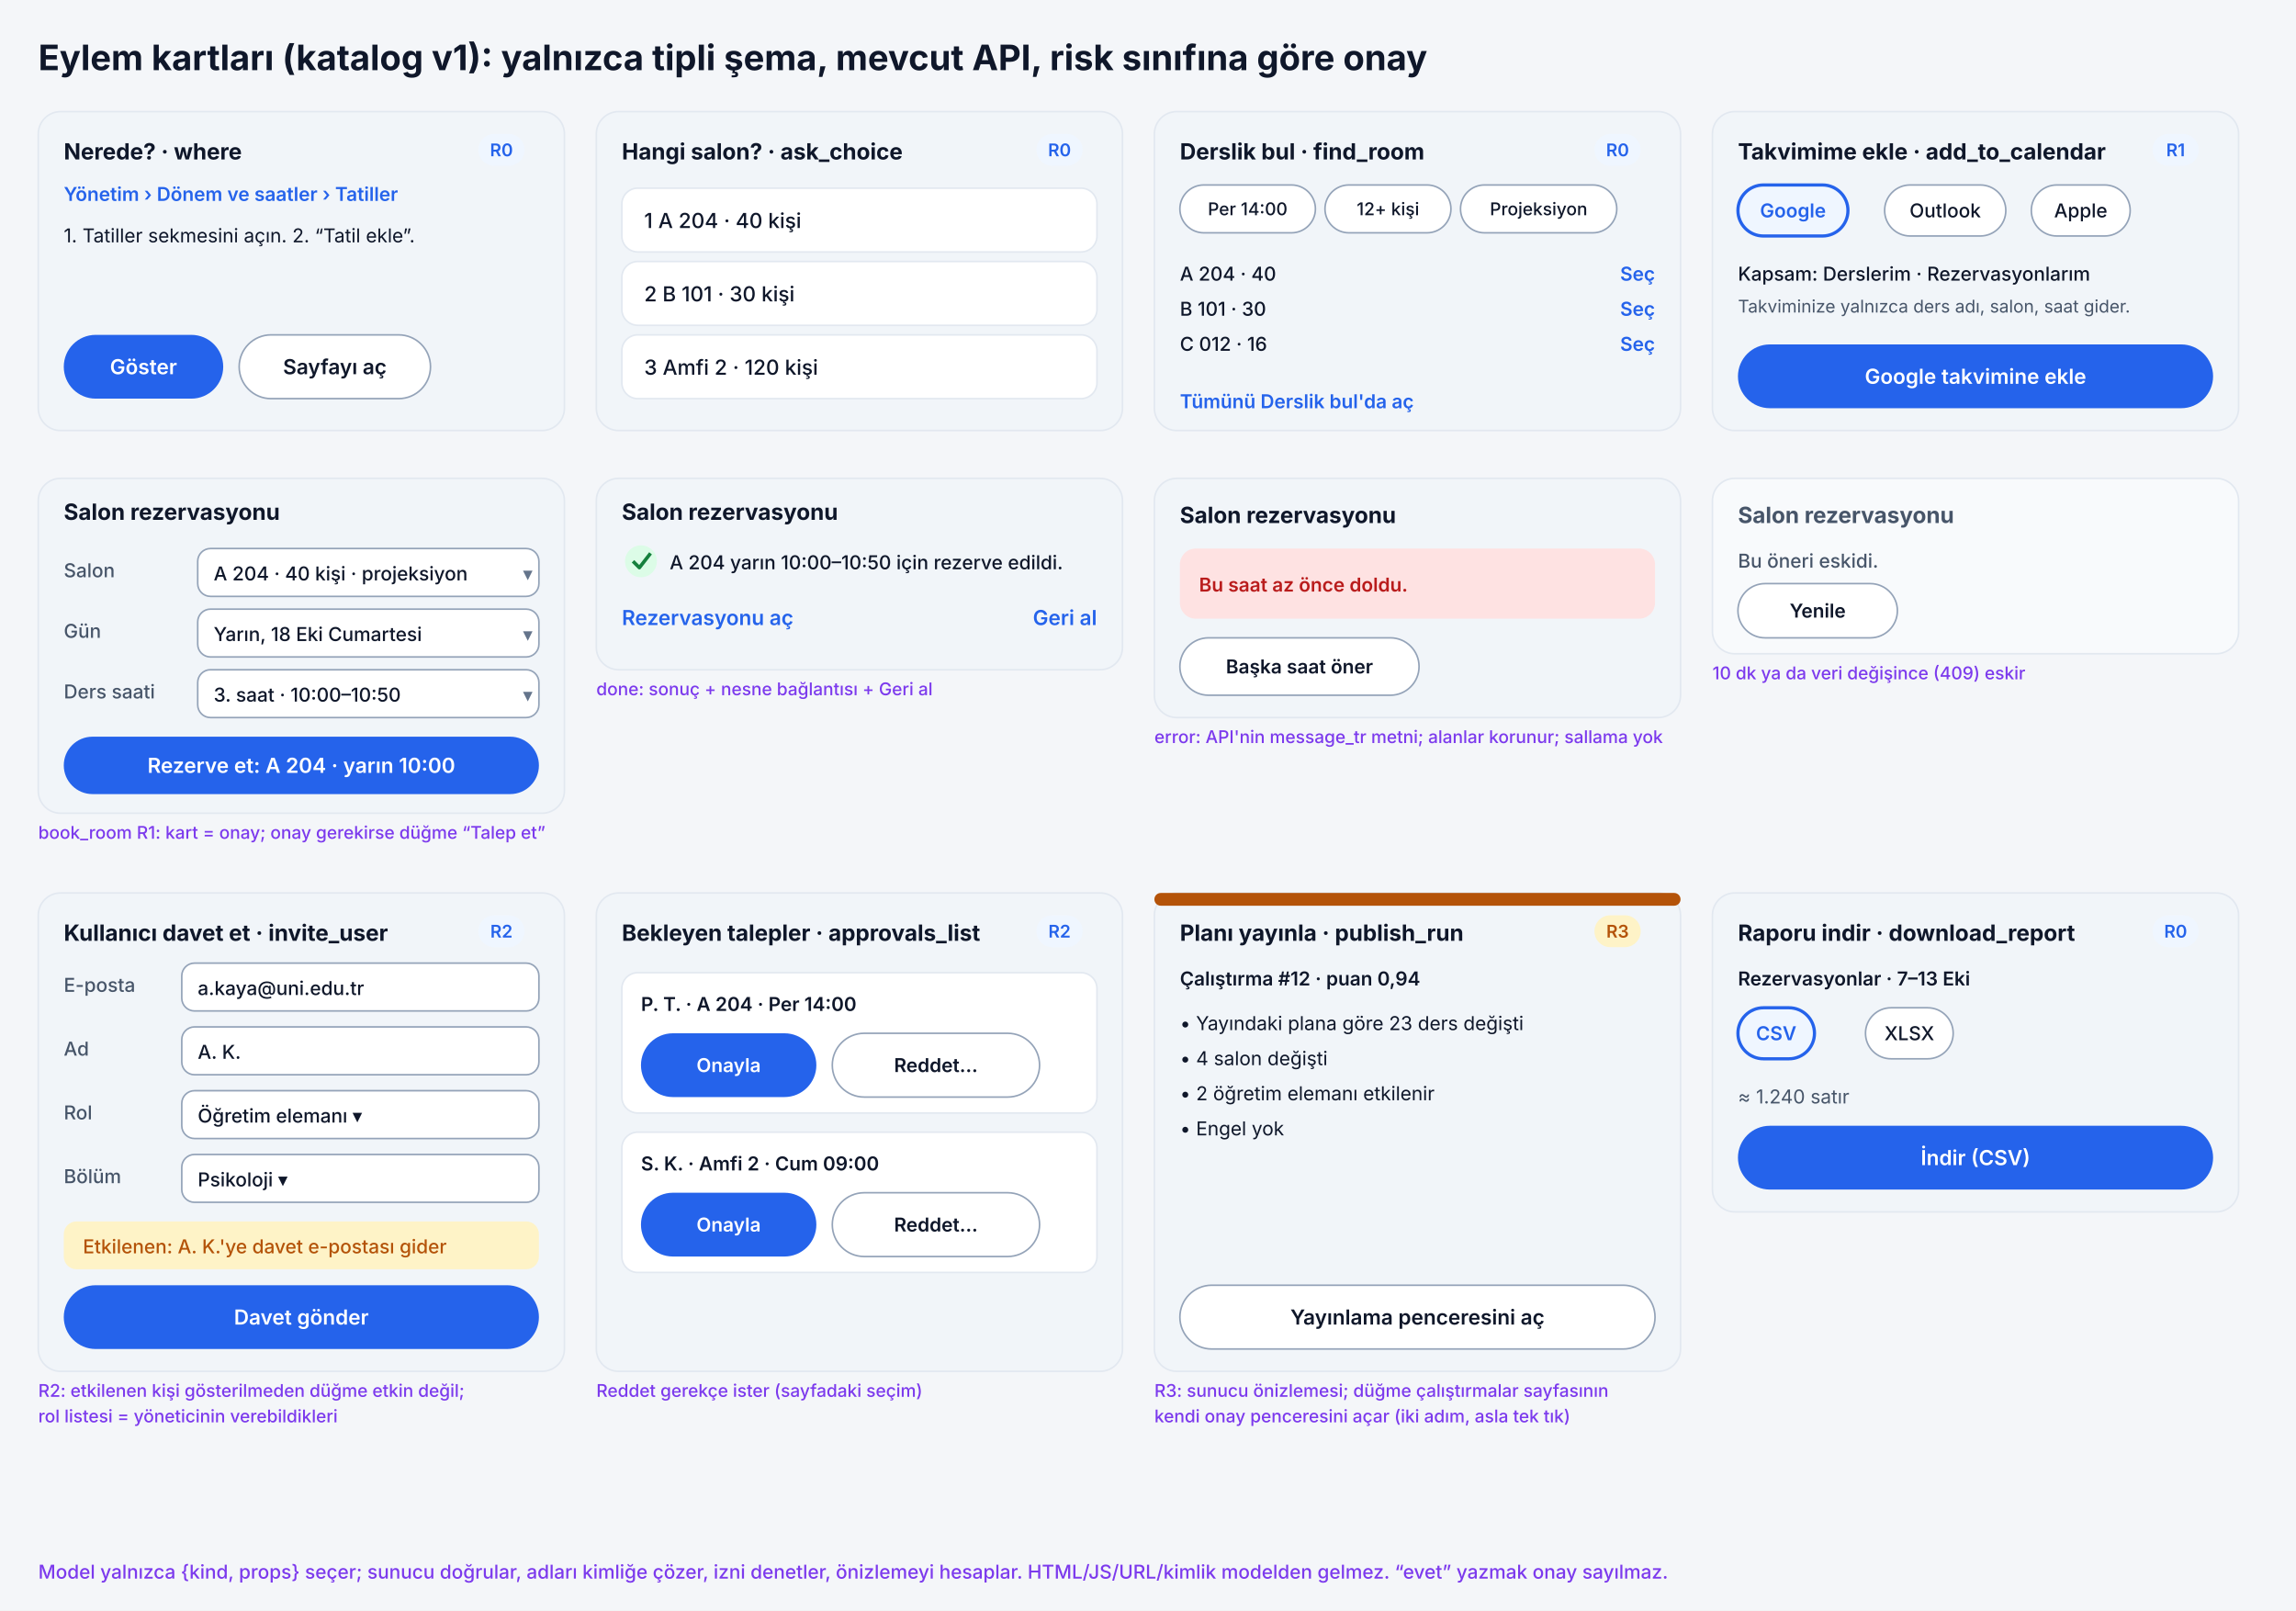
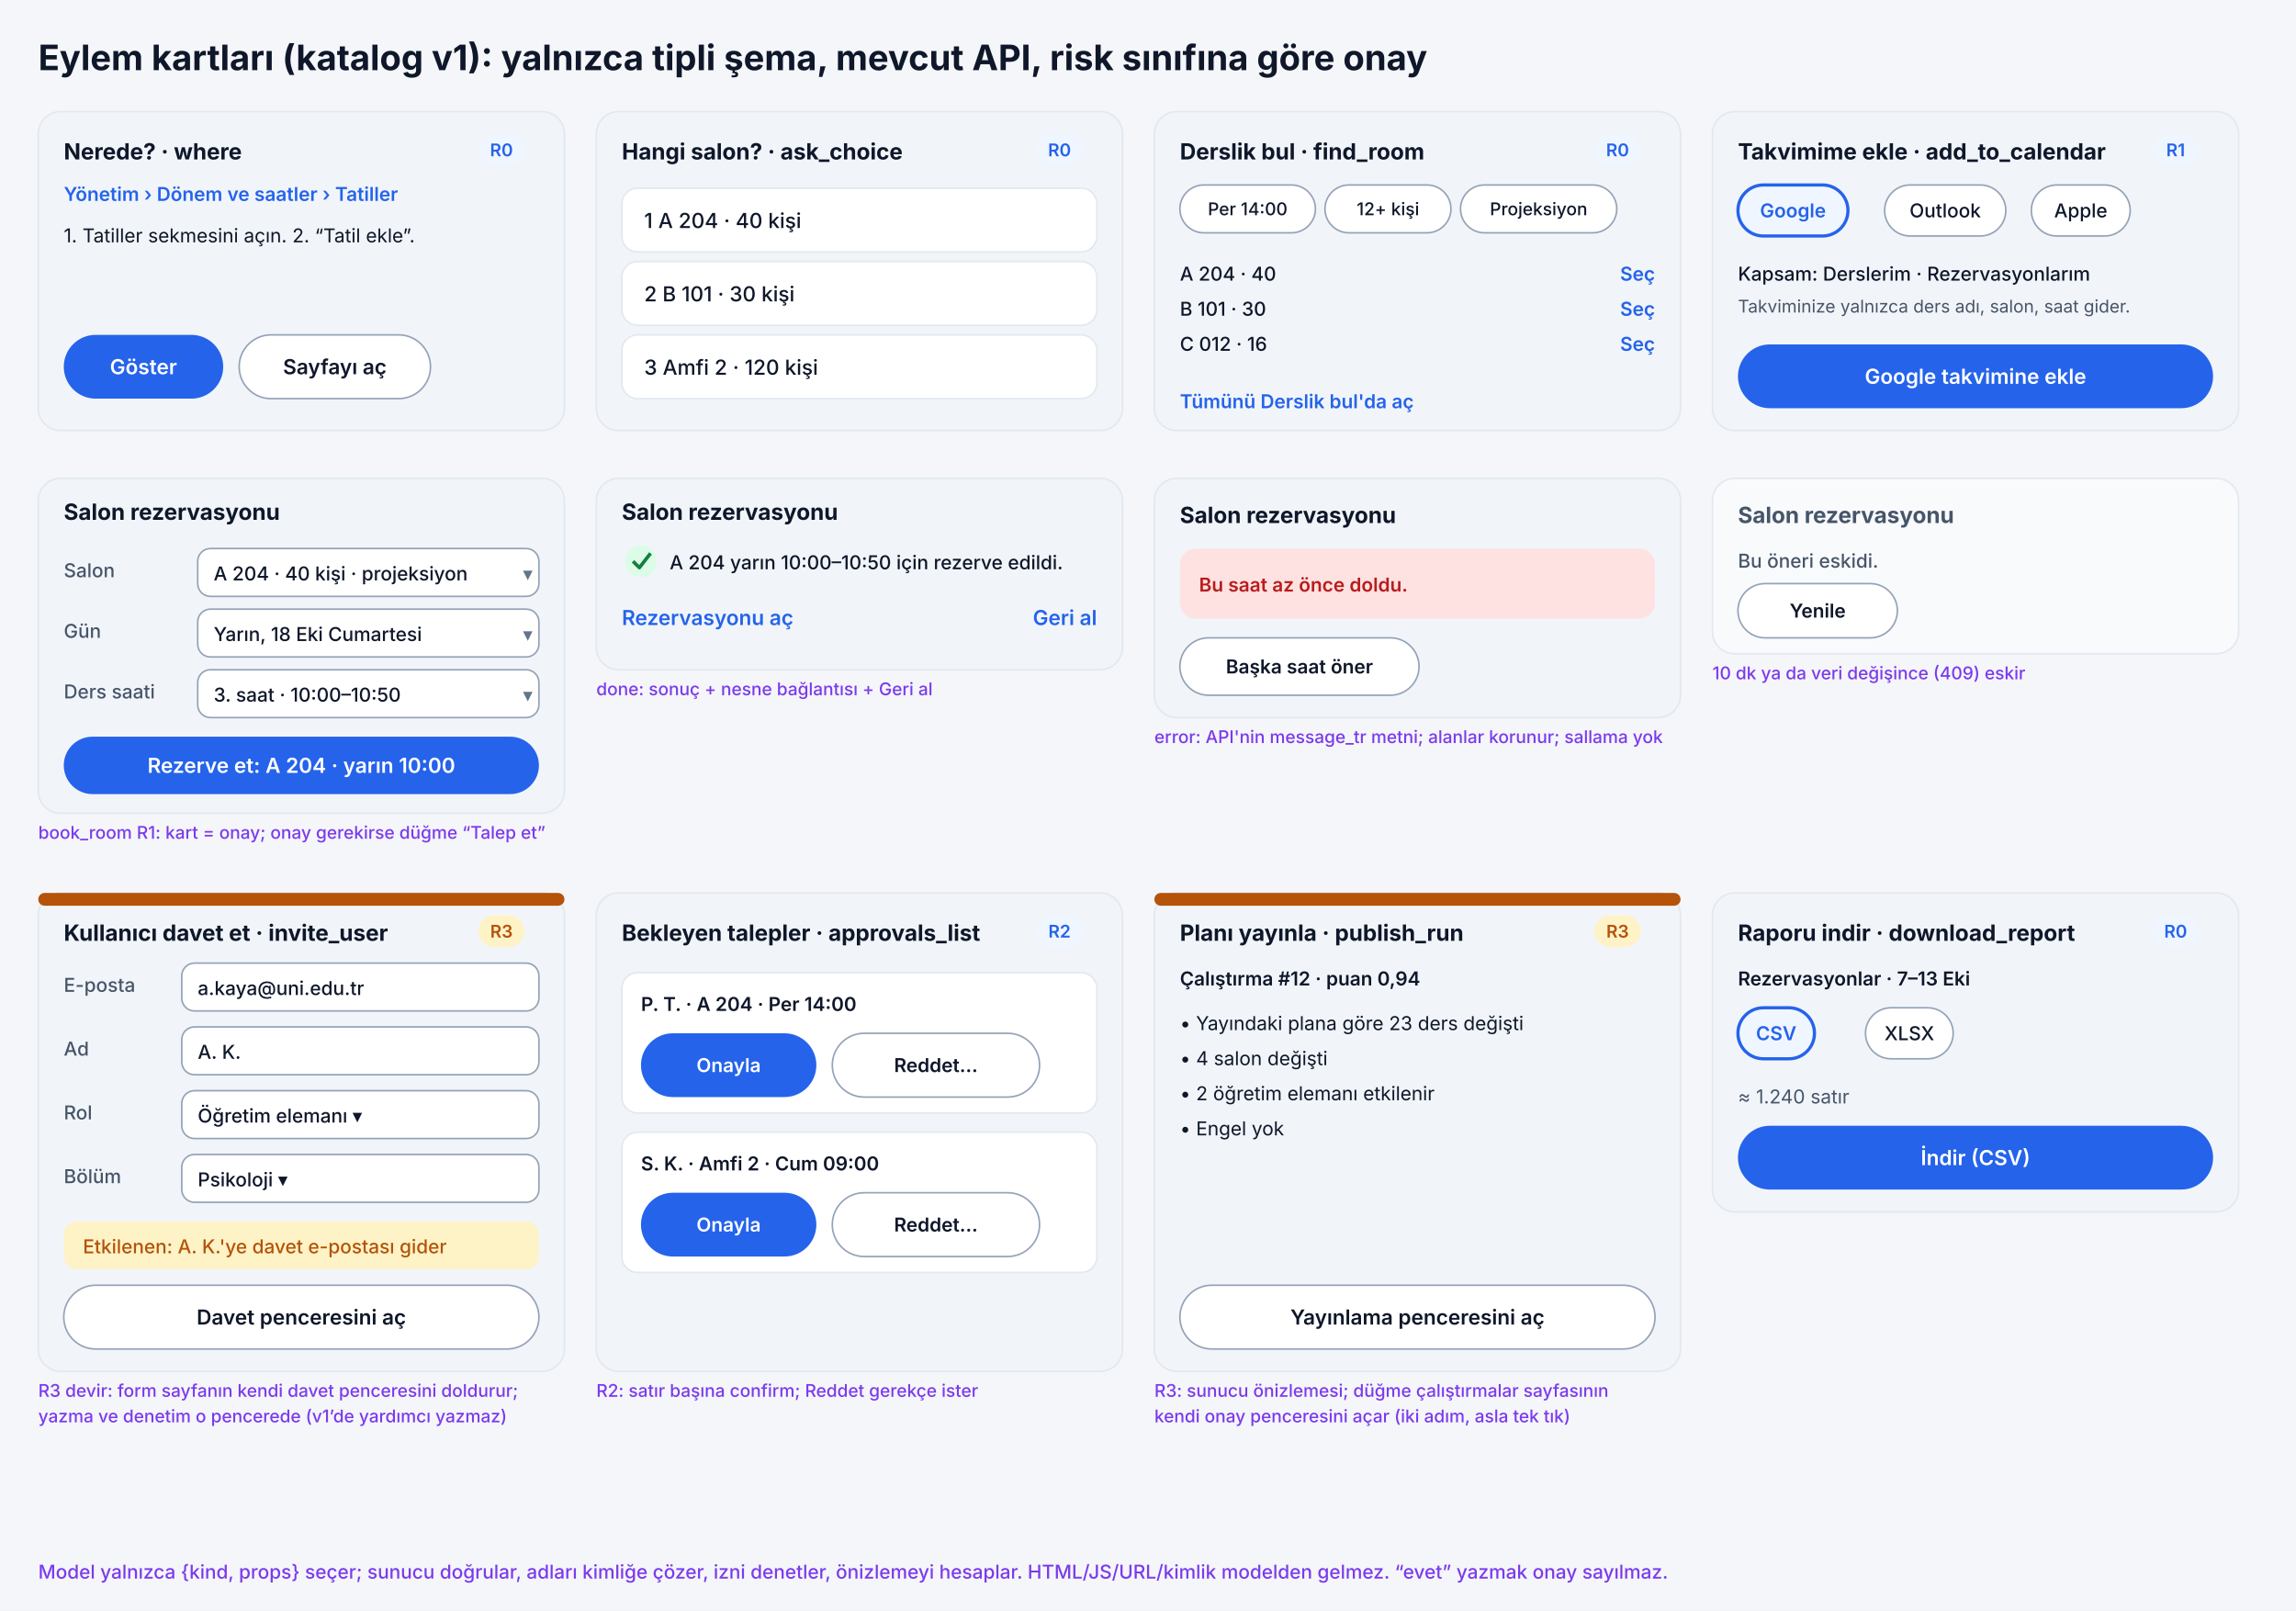
<svg xmlns="http://www.w3.org/2000/svg" width="1440" height="1010" viewBox="0 0 1440 1010" font-family="-apple-system,BlinkMacSystemFont,Inter,Segoe UI,sans-serif" role="img" aria-label="Eylem kartı kataloğu: risk sınıfları ve durumlar">
  <rect width="1440" height="1010" fill="#F4F6F9" />
  <text x="24" y="44" font-size="22" font-weight="700" fill="#0F172A" text-anchor="start">Eylem kartları (katalog v1): yalnızca tipli şema, mevcut API, risk sınıfına göre onay</text>
  <rect x="24" y="70" width="330" height="200" rx="14" fill="#F1F5F9" fill-opacity="1" stroke="#E2E8F0" stroke-width="1" />
  <text x="40" y="100" font-size="14" font-weight="650" fill="#0F172A" text-anchor="start">Nerede? · where</text>
  <rect x="300" y="84" width="29" height="20" rx="10" fill="#EFF6FF" fill-opacity="1" />
  <text x="314.5" y="98" font-size="11" font-weight="600" fill="#2563EB" text-anchor="middle">R0</text>
  <text x="40" y="126" font-size="12" font-weight="600" fill="#2563EB" text-anchor="start">Yönetim › Dönem ve saatler › Tatiller</text>
  <text x="40" y="152" font-size="12" font-weight="400" fill="#0F172A" text-anchor="start">1. Tatiller sekmesini açın.  2. “Tatil ekle”.</text>
  <rect x="40" y="210" width="100" height="40" rx="20.0" fill="#2563EB" fill-opacity="1" />
  <text x="90.0" y="234.68" font-size="13" font-weight="600" fill="#FFFFFF" text-anchor="middle">Göster</text>
  <rect x="150" y="210" width="120" height="40" rx="20.0" fill="#FFFFFF" fill-opacity="1" stroke="#94A3B8" stroke-width="1" />
  <text x="210.0" y="234.68" font-size="13" font-weight="600" fill="#0F172A" text-anchor="middle">Sayfayı aç</text>
  <rect x="374" y="70" width="330" height="200" rx="14" fill="#F1F5F9" fill-opacity="1" stroke="#E2E8F0" stroke-width="1" />
  <text x="390" y="100" font-size="14" font-weight="650" fill="#0F172A" text-anchor="start">Hangi salon? · ask_choice</text>
  <rect x="650" y="84" width="29" height="20" rx="10" fill="#EFF6FF" fill-opacity="1" />
  <text x="664.5" y="98" font-size="11" font-weight="600" fill="#2563EB" text-anchor="middle">R0</text>
  <rect x="390" y="118" width="298" height="40" rx="10" fill="#FFFFFF" fill-opacity="1" stroke="#E2E8F0" stroke-width="1" />
  <text x="404" y="143" font-size="13" font-weight="500" fill="#0F172A" text-anchor="start">1  A 204 · 40 kişi</text>
  <rect x="390" y="164" width="298" height="40" rx="10" fill="#FFFFFF" fill-opacity="1" stroke="#E2E8F0" stroke-width="1" />
  <text x="404" y="189" font-size="13" font-weight="500" fill="#0F172A" text-anchor="start">2  B 101 · 30 kişi</text>
  <rect x="390" y="210" width="298" height="40" rx="10" fill="#FFFFFF" fill-opacity="1" stroke="#E2E8F0" stroke-width="1" />
  <text x="404" y="235" font-size="13" font-weight="500" fill="#0F172A" text-anchor="start">3  Amfi 2 · 120 kişi</text>
  <rect x="724" y="70" width="330" height="200" rx="14" fill="#F1F5F9" fill-opacity="1" stroke="#E2E8F0" stroke-width="1" />
  <text x="740" y="100" font-size="14" font-weight="650" fill="#0F172A" text-anchor="start">Derslik bul · find_room</text>
  <rect x="1000" y="84" width="29" height="20" rx="10" fill="#EFF6FF" fill-opacity="1" />
  <text x="1014.5" y="98" font-size="11" font-weight="600" fill="#2563EB" text-anchor="middle">R0</text>
  <rect x="740" y="116" width="85" height="30" rx="15.0" fill="#FFFFFF" fill-opacity="1" stroke="#94A3B8" stroke-width="1" />
  <text x="782.5" y="134.96" font-size="11" font-weight="500" fill="#0F172A" text-anchor="middle">Per 14:00</text>
  <rect x="831" y="116" width="79" height="30" rx="15.0" fill="#FFFFFF" fill-opacity="1" stroke="#94A3B8" stroke-width="1" />
  <text x="870.5" y="134.96" font-size="11" font-weight="500" fill="#0F172A" text-anchor="middle">12+ kişi</text>
  <rect x="916" y="116" width="98" height="30" rx="15.0" fill="#FFFFFF" fill-opacity="1" stroke="#94A3B8" stroke-width="1" />
  <text x="965.0" y="134.96" font-size="11" font-weight="500" fill="#0F172A" text-anchor="middle">Projeksiyon</text>
  <text x="740" y="176" font-size="12" font-weight="500" fill="#0F172A" text-anchor="start">A 204 · 40</text>
  <text x="1038" y="176" font-size="12" font-weight="600" fill="#2563EB" text-anchor="end">Seç</text>
  <text x="740" y="198" font-size="12" font-weight="500" fill="#0F172A" text-anchor="start">B 101 · 30</text>
  <text x="1038" y="198" font-size="12" font-weight="600" fill="#2563EB" text-anchor="end">Seç</text>
  <text x="740" y="220" font-size="12" font-weight="500" fill="#0F172A" text-anchor="start">C 012 · 16</text>
  <text x="1038" y="220" font-size="12" font-weight="600" fill="#2563EB" text-anchor="end">Seç</text>
  <text x="740" y="256" font-size="12" font-weight="600" fill="#2563EB" text-anchor="start">Tümünü Derslik bul'da aç</text>
  <rect x="1074" y="70" width="330" height="200" rx="14" fill="#F1F5F9" fill-opacity="1" stroke="#E2E8F0" stroke-width="1" />
  <text x="1090" y="100" font-size="14" font-weight="650" fill="#0F172A" text-anchor="start">Takvimime ekle · add_to_calendar</text>
  <rect x="1350" y="84" width="29" height="20" rx="10" fill="#EFF6FF" fill-opacity="1" />
  <text x="1364.5" y="98" font-size="11" font-weight="600" fill="#2563EB" text-anchor="middle">R1</text>
  <rect x="1090" y="116" width="69" height="32" rx="16.0" fill="#EFF6FF" fill-opacity="1" stroke="#2563EB" stroke-width="2" />
  <text x="1124.5" y="136.32" font-size="12" font-weight="600" fill="#2563EB" text-anchor="middle">Google</text>
  <rect x="1182" y="116" width="76" height="32" rx="16.0" fill="#FFFFFF" fill-opacity="1" stroke="#94A3B8" stroke-width="1" />
  <text x="1220.0" y="136.32" font-size="12" font-weight="500" fill="#0F172A" text-anchor="middle">Outlook</text>
  <rect x="1274" y="116" width="62" height="32" rx="16.0" fill="#FFFFFF" fill-opacity="1" stroke="#94A3B8" stroke-width="1" />
  <text x="1305.0" y="136.32" font-size="12" font-weight="500" fill="#0F172A" text-anchor="middle">Apple</text>
  <text x="1090" y="176" font-size="12" font-weight="500" fill="#0F172A" text-anchor="start">Kapsam: Derslerim  ·  Rezervasyonlarım</text>
  <text x="1090" y="196" font-size="11" font-weight="400" fill="#475569" text-anchor="start">Takviminize yalnızca ders adı, salon, saat gider.</text>
  <rect x="1090" y="216" width="298" height="40" rx="20.0" fill="#2563EB" fill-opacity="1" />
  <text x="1239.0" y="240.68" font-size="13" font-weight="600" fill="#FFFFFF" text-anchor="middle">Google takvimine ekle</text>
  <rect x="24" y="300" width="330" height="210" rx="14" fill="#F1F5F9" fill-opacity="1" stroke="#E2E8F0" stroke-width="1" />
  <text x="40" y="326" font-size="14" font-weight="650" fill="#0F172A" text-anchor="start">Salon rezervasyonu</text>
  <text x="40" y="362" font-size="12" font-weight="500" fill="#475569" text-anchor="start">Salon</text>
  <rect x="124" y="344" width="214" height="30" rx="8" fill="#FFFFFF" fill-opacity="1" stroke="#94A3B8" stroke-width="1" />
  <text x="134" y="364" font-size="12" font-weight="500" fill="#0F172A" text-anchor="start">A 204 · 40 kişi · projeksiyon</text>
  <text x="328" y="364" font-size="12" font-weight="500" fill="#64748B" text-anchor="start">▾</text>
  <text x="40" y="400" font-size="12" font-weight="500" fill="#475569" text-anchor="start">Gün</text>
  <rect x="124" y="382" width="214" height="30" rx="8" fill="#FFFFFF" fill-opacity="1" stroke="#94A3B8" stroke-width="1" />
  <text x="134" y="402" font-size="12" font-weight="500" fill="#0F172A" text-anchor="start">Yarın, 18 Eki Cumartesi</text>
  <text x="328" y="402" font-size="12" font-weight="500" fill="#64748B" text-anchor="start">▾</text>
  <text x="40" y="438" font-size="12" font-weight="500" fill="#475569" text-anchor="start">Ders saati</text>
  <rect x="124" y="420" width="214" height="30" rx="8" fill="#FFFFFF" fill-opacity="1" stroke="#94A3B8" stroke-width="1" />
  <text x="134" y="440" font-size="12" font-weight="500" fill="#0F172A" text-anchor="start">3. saat · 10:00–10:50</text>
  <text x="328" y="440" font-size="12" font-weight="500" fill="#64748B" text-anchor="start">▾</text>
  <rect x="40" y="462" width="298" height="36" rx="18.0" fill="#2563EB" fill-opacity="1" />
  <text x="189.0" y="484.68" font-size="13" font-weight="600" fill="#FFFFFF" text-anchor="middle">Rezerve et: A 204 · yarın 10:00</text>
  <text x="24" y="526" font-size="11" font-weight="500" fill="#7C3AED" text-anchor="start">book_room R1: kart = onay; onay gerekirse düğme “Talep et”</text>
  <rect x="374" y="300" width="330" height="120" rx="14" fill="#F1F5F9" fill-opacity="1" stroke="#E2E8F0" stroke-width="1" />
  <text x="390" y="326" font-size="14" font-weight="650" fill="#0F172A" text-anchor="start">Salon rezervasyonu</text>
  <circle cx="402" cy="352" r="10" fill="#DCFCE7" />
  <polyline points="397,352 401,356 408,347" fill="none" stroke="#15803D" stroke-width="2.2" stroke-linejoin="round" />
  <text x="420" y="357" font-size="12" font-weight="500" fill="#0F172A" text-anchor="start">A 204 yarın 10:00–10:50 için rezerve edildi.</text>
  <text x="390" y="392" font-size="13" font-weight="600" fill="#2563EB" text-anchor="start">Rezervasyonu aç</text>
  <text x="688" y="392" font-size="13" font-weight="600" fill="#2563EB" text-anchor="end">Geri al</text>
  <text x="374" y="436" font-size="11" font-weight="500" fill="#7C3AED" text-anchor="start">done: sonuç + nesne bağlantısı + Geri al</text>
  <rect x="724" y="300" width="330" height="150" rx="14" fill="#F1F5F9" fill-opacity="1" stroke="#E2E8F0" stroke-width="1" />
  <text x="740" y="328" font-size="14" font-weight="650" fill="#0F172A" text-anchor="start">Salon rezervasyonu</text>
  <rect x="740" y="344" width="298" height="44" rx="10" fill="#FEE2E2" fill-opacity="1" />
  <text x="752" y="371" font-size="12" font-weight="600" fill="#B91C1C" text-anchor="start">Bu saat az önce doldu.</text>
  <rect x="740" y="400" width="150" height="36" rx="18.0" fill="#FFFFFF" fill-opacity="1" stroke="#94A3B8" stroke-width="1" />
  <text x="815.0" y="422.32" font-size="12" font-weight="600" fill="#0F172A" text-anchor="middle">Başka saat öner</text>
  <text x="724" y="466" font-size="11" font-weight="500" fill="#7C3AED" text-anchor="start">error: API'nin message_tr metni; alanlar korunur; sallama yok</text>
  <rect x="1074" y="300" width="330" height="110" rx="14" fill="#F8FAFC" fill-opacity="1" stroke="#E2E8F0" stroke-width="1" />
  <text x="1090" y="328" font-size="14" font-weight="650" fill="#475569" text-anchor="start">Salon rezervasyonu</text>
  <text x="1090" y="356" font-size="12" font-weight="500" fill="#475569" text-anchor="start">Bu öneri eskidi.</text>
  <rect x="1090" y="366" width="100" height="34" rx="17.0" fill="#FFFFFF" fill-opacity="1" stroke="#94A3B8" stroke-width="1" />
  <text x="1140.0" y="387.32" font-size="12" font-weight="600" fill="#0F172A" text-anchor="middle">Yenile</text>
  <text x="1074" y="426" font-size="11" font-weight="500" fill="#7C3AED" text-anchor="start">10 dk ya da veri değişince (409) eskir</text>
  <rect x="24" y="560" width="330" height="300" rx="14" fill="#F1F5F9" fill-opacity="1" stroke="#E2E8F0" stroke-width="1" />
+   <rect x="24" y="560" width="330" height="8" rx="4" fill="#B45309" fill-opacity="1" />
  <text x="40" y="590" font-size="14" font-weight="650" fill="#0F172A" text-anchor="start">Kullanıcı davet et · invite_user</text>
-   <rect x="300" y="574" width="29" height="20" rx="10" fill="#EFF6FF" fill-opacity="1" />
-   <text x="314.5" y="588" font-size="11" font-weight="600" fill="#2563EB" text-anchor="middle">R2</text>
+   <rect x="300" y="574" width="29" height="20" rx="10" fill="#FEF3C7" fill-opacity="1" />
+   <text x="314.5" y="588" font-size="11" font-weight="600" fill="#B45309" text-anchor="middle">R3</text>
  <text x="40" y="622" font-size="12" font-weight="500" fill="#475569" text-anchor="start">E-posta</text>
  <rect x="114" y="604" width="224" height="30" rx="8" fill="#FFFFFF" fill-opacity="1" stroke="#94A3B8" stroke-width="1" />
  <text x="124" y="624" font-size="12" font-weight="500" fill="#0F172A" text-anchor="start">a.kaya@uni.edu.tr</text>
  <text x="40" y="662" font-size="12" font-weight="500" fill="#475569" text-anchor="start">Ad</text>
  <rect x="114" y="644" width="224" height="30" rx="8" fill="#FFFFFF" fill-opacity="1" stroke="#94A3B8" stroke-width="1" />
  <text x="124" y="664" font-size="12" font-weight="500" fill="#0F172A" text-anchor="start">A. K.</text>
  <text x="40" y="702" font-size="12" font-weight="500" fill="#475569" text-anchor="start">Rol</text>
  <rect x="114" y="684" width="224" height="30" rx="8" fill="#FFFFFF" fill-opacity="1" stroke="#94A3B8" stroke-width="1" />
  <text x="124" y="704" font-size="12" font-weight="500" fill="#0F172A" text-anchor="start">Öğretim elemanı ▾</text>
  <text x="40" y="742" font-size="12" font-weight="500" fill="#475569" text-anchor="start">Bölüm</text>
  <rect x="114" y="724" width="224" height="30" rx="8" fill="#FFFFFF" fill-opacity="1" stroke="#94A3B8" stroke-width="1" />
  <text x="124" y="744" font-size="12" font-weight="500" fill="#0F172A" text-anchor="start">Psikoloji ▾</text>
  <rect x="40" y="766" width="298" height="30" rx="8" fill="#FEF3C7" fill-opacity="1" />
  <text x="52" y="786" font-size="12" font-weight="500" fill="#B45309" text-anchor="start">Etkilenen: A. K.'ye davet e-postası gider</text>
-   <rect x="40" y="806" width="298" height="40" rx="20.0" fill="#2563EB" fill-opacity="1" />
-   <text x="189.0" y="830.68" font-size="13" font-weight="600" fill="#FFFFFF" text-anchor="middle">Davet gönder</text>
-   <text x="24" y="876" font-size="11" font-weight="500" fill="#7C3AED" text-anchor="start">R2: etkilenen kişi gösterilmeden düğme etkin değil;</text>
-   <text x="24" y="892" font-size="11" font-weight="500" fill="#7C3AED" text-anchor="start">rol listesi = yöneticinin verebildikleri</text>
+   <rect x="40" y="806" width="298" height="40" rx="20.0" fill="#FFFFFF" fill-opacity="1" stroke="#94A3B8" stroke-width="1" />
+   <text x="189.0" y="830.68" font-size="13" font-weight="600" fill="#0F172A" text-anchor="middle">Davet penceresini aç</text>
+   <text x="24" y="876" font-size="11" font-weight="500" fill="#7C3AED" text-anchor="start">R3 devir: form sayfanın kendi davet penceresini doldurur;</text>
+   <text x="24" y="892" font-size="11" font-weight="500" fill="#7C3AED" text-anchor="start">yazma ve denetim o pencerede (v1’de yardımcı yazmaz)</text>
  <rect x="374" y="560" width="330" height="300" rx="14" fill="#F1F5F9" fill-opacity="1" stroke="#E2E8F0" stroke-width="1" />
  <text x="390" y="590" font-size="14" font-weight="650" fill="#0F172A" text-anchor="start">Bekleyen talepler · approvals_list</text>
  <rect x="650" y="574" width="29" height="20" rx="10" fill="#EFF6FF" fill-opacity="1" />
  <text x="664.5" y="588" font-size="11" font-weight="600" fill="#2563EB" text-anchor="middle">R2</text>
  <rect x="390" y="610" width="298" height="88" rx="10" fill="#FFFFFF" fill-opacity="1" stroke="#E2E8F0" stroke-width="1" />
  <text x="402" y="634" font-size="12" font-weight="600" fill="#0F172A" text-anchor="start">P. T. · A 204 · Per 14:00</text>
  <rect x="402" y="648" width="110" height="40" rx="20.0" fill="#2563EB" fill-opacity="1" />
  <text x="457.0" y="672.32" font-size="12" font-weight="600" fill="#FFFFFF" text-anchor="middle">Onayla</text>
  <rect x="522" y="648" width="130" height="40" rx="20.0" fill="#FFFFFF" fill-opacity="1" stroke="#94A3B8" stroke-width="1" />
  <text x="587.0" y="672.32" font-size="12" font-weight="600" fill="#0F172A" text-anchor="middle">Reddet…</text>
  <rect x="390" y="710" width="298" height="88" rx="10" fill="#FFFFFF" fill-opacity="1" stroke="#E2E8F0" stroke-width="1" />
  <text x="402" y="734" font-size="12" font-weight="600" fill="#0F172A" text-anchor="start">S. K. · Amfi 2 · Cum 09:00</text>
  <rect x="402" y="748" width="110" height="40" rx="20.0" fill="#2563EB" fill-opacity="1" />
  <text x="457.0" y="772.32" font-size="12" font-weight="600" fill="#FFFFFF" text-anchor="middle">Onayla</text>
  <rect x="522" y="748" width="130" height="40" rx="20.0" fill="#FFFFFF" fill-opacity="1" stroke="#94A3B8" stroke-width="1" />
  <text x="587.0" y="772.32" font-size="12" font-weight="600" fill="#0F172A" text-anchor="middle">Reddet…</text>
-   <text x="374" y="876" font-size="11" font-weight="500" fill="#7C3AED" text-anchor="start">Reddet gerekçe ister (sayfadaki seçim)</text>
+   <text x="374" y="876" font-size="11" font-weight="500" fill="#7C3AED" text-anchor="start">R2: satır başına confirm; Reddet gerekçe ister</text>
  <rect x="724" y="560" width="330" height="300" rx="14" fill="#F1F5F9" fill-opacity="1" stroke="#E2E8F0" stroke-width="1" />
  <rect x="724" y="560" width="330" height="8" rx="4" fill="#B45309" fill-opacity="1" />
  <text x="740" y="590" font-size="14" font-weight="650" fill="#0F172A" text-anchor="start">Planı yayınla · publish_run</text>
  <rect x="1000" y="574" width="29" height="20" rx="10" fill="#FEF3C7" fill-opacity="1" />
  <text x="1014.5" y="588" font-size="11" font-weight="600" fill="#B45309" text-anchor="middle">R3</text>
  <text x="740" y="618" font-size="12" font-weight="600" fill="#0F172A" text-anchor="start">Çalıştırma #12 · puan 0,94</text>
  <text x="740" y="646" font-size="12" font-weight="400" fill="#0F172A" text-anchor="start">• Yayındaki plana göre 23 ders değişti</text>
  <text x="740" y="668" font-size="12" font-weight="400" fill="#0F172A" text-anchor="start">• 4 salon değişti</text>
  <text x="740" y="690" font-size="12" font-weight="400" fill="#0F172A" text-anchor="start">• 2 öğretim elemanı etkilenir</text>
  <text x="740" y="712" font-size="12" font-weight="400" fill="#0F172A" text-anchor="start">• Engel yok</text>
  <rect x="740" y="806" width="298" height="40" rx="20.0" fill="#FFFFFF" fill-opacity="1" stroke="#94A3B8" stroke-width="1" />
  <text x="889.0" y="830.68" font-size="13" font-weight="600" fill="#0F172A" text-anchor="middle">Yayınlama penceresini aç</text>
  <text x="724" y="876" font-size="11" font-weight="500" fill="#7C3AED" text-anchor="start">R3: sunucu önizlemesi; düğme çalıştırmalar sayfasının</text>
  <text x="724" y="892" font-size="11" font-weight="500" fill="#7C3AED" text-anchor="start">kendi onay penceresini açar (iki adım, asla tek tık)</text>
  <rect x="1074" y="560" width="330" height="200" rx="14" fill="#F1F5F9" fill-opacity="1" stroke="#E2E8F0" stroke-width="1" />
  <text x="1090" y="590" font-size="14" font-weight="650" fill="#0F172A" text-anchor="start">Raporu indir · download_report</text>
  <rect x="1350" y="574" width="29" height="20" rx="10" fill="#EFF6FF" fill-opacity="1" />
  <text x="1364.5" y="588" font-size="11" font-weight="600" fill="#2563EB" text-anchor="middle">R0</text>
  <text x="1090" y="618" font-size="12" font-weight="600" fill="#0F172A" text-anchor="start">Rezervasyonlar · 7–13 Eki</text>
  <rect x="1090" y="632" width="48" height="32" rx="16.0" fill="#EFF6FF" fill-opacity="1" stroke="#2563EB" stroke-width="2" />
  <text x="1114.0" y="652.32" font-size="12" font-weight="600" fill="#2563EB" text-anchor="middle">CSV</text>
  <rect x="1170" y="632" width="55" height="32" rx="16.0" fill="#FFFFFF" fill-opacity="1" stroke="#94A3B8" stroke-width="1" />
  <text x="1197.5" y="652.32" font-size="12" font-weight="500" fill="#0F172A" text-anchor="middle">XLSX</text>
  <text x="1090" y="692" font-size="12" font-weight="400" fill="#475569" text-anchor="start">≈ 1.240 satır</text>
  <rect x="1090" y="706" width="298" height="40" rx="20.0" fill="#2563EB" fill-opacity="1" />
  <text x="1239.0" y="730.68" font-size="13" font-weight="600" fill="#FFFFFF" text-anchor="middle">İndir (CSV)</text>
  <text x="24" y="990" font-size="12" font-weight="500" fill="#7C3AED" text-anchor="start">Model yalnızca {kind, props} seçer; sunucu doğrular, adları kimliğe çözer, izni denetler, önizlemeyi hesaplar. HTML/JS/URL/kimlik modelden gelmez. “evet” yazmak onay sayılmaz.</text>
</svg>
